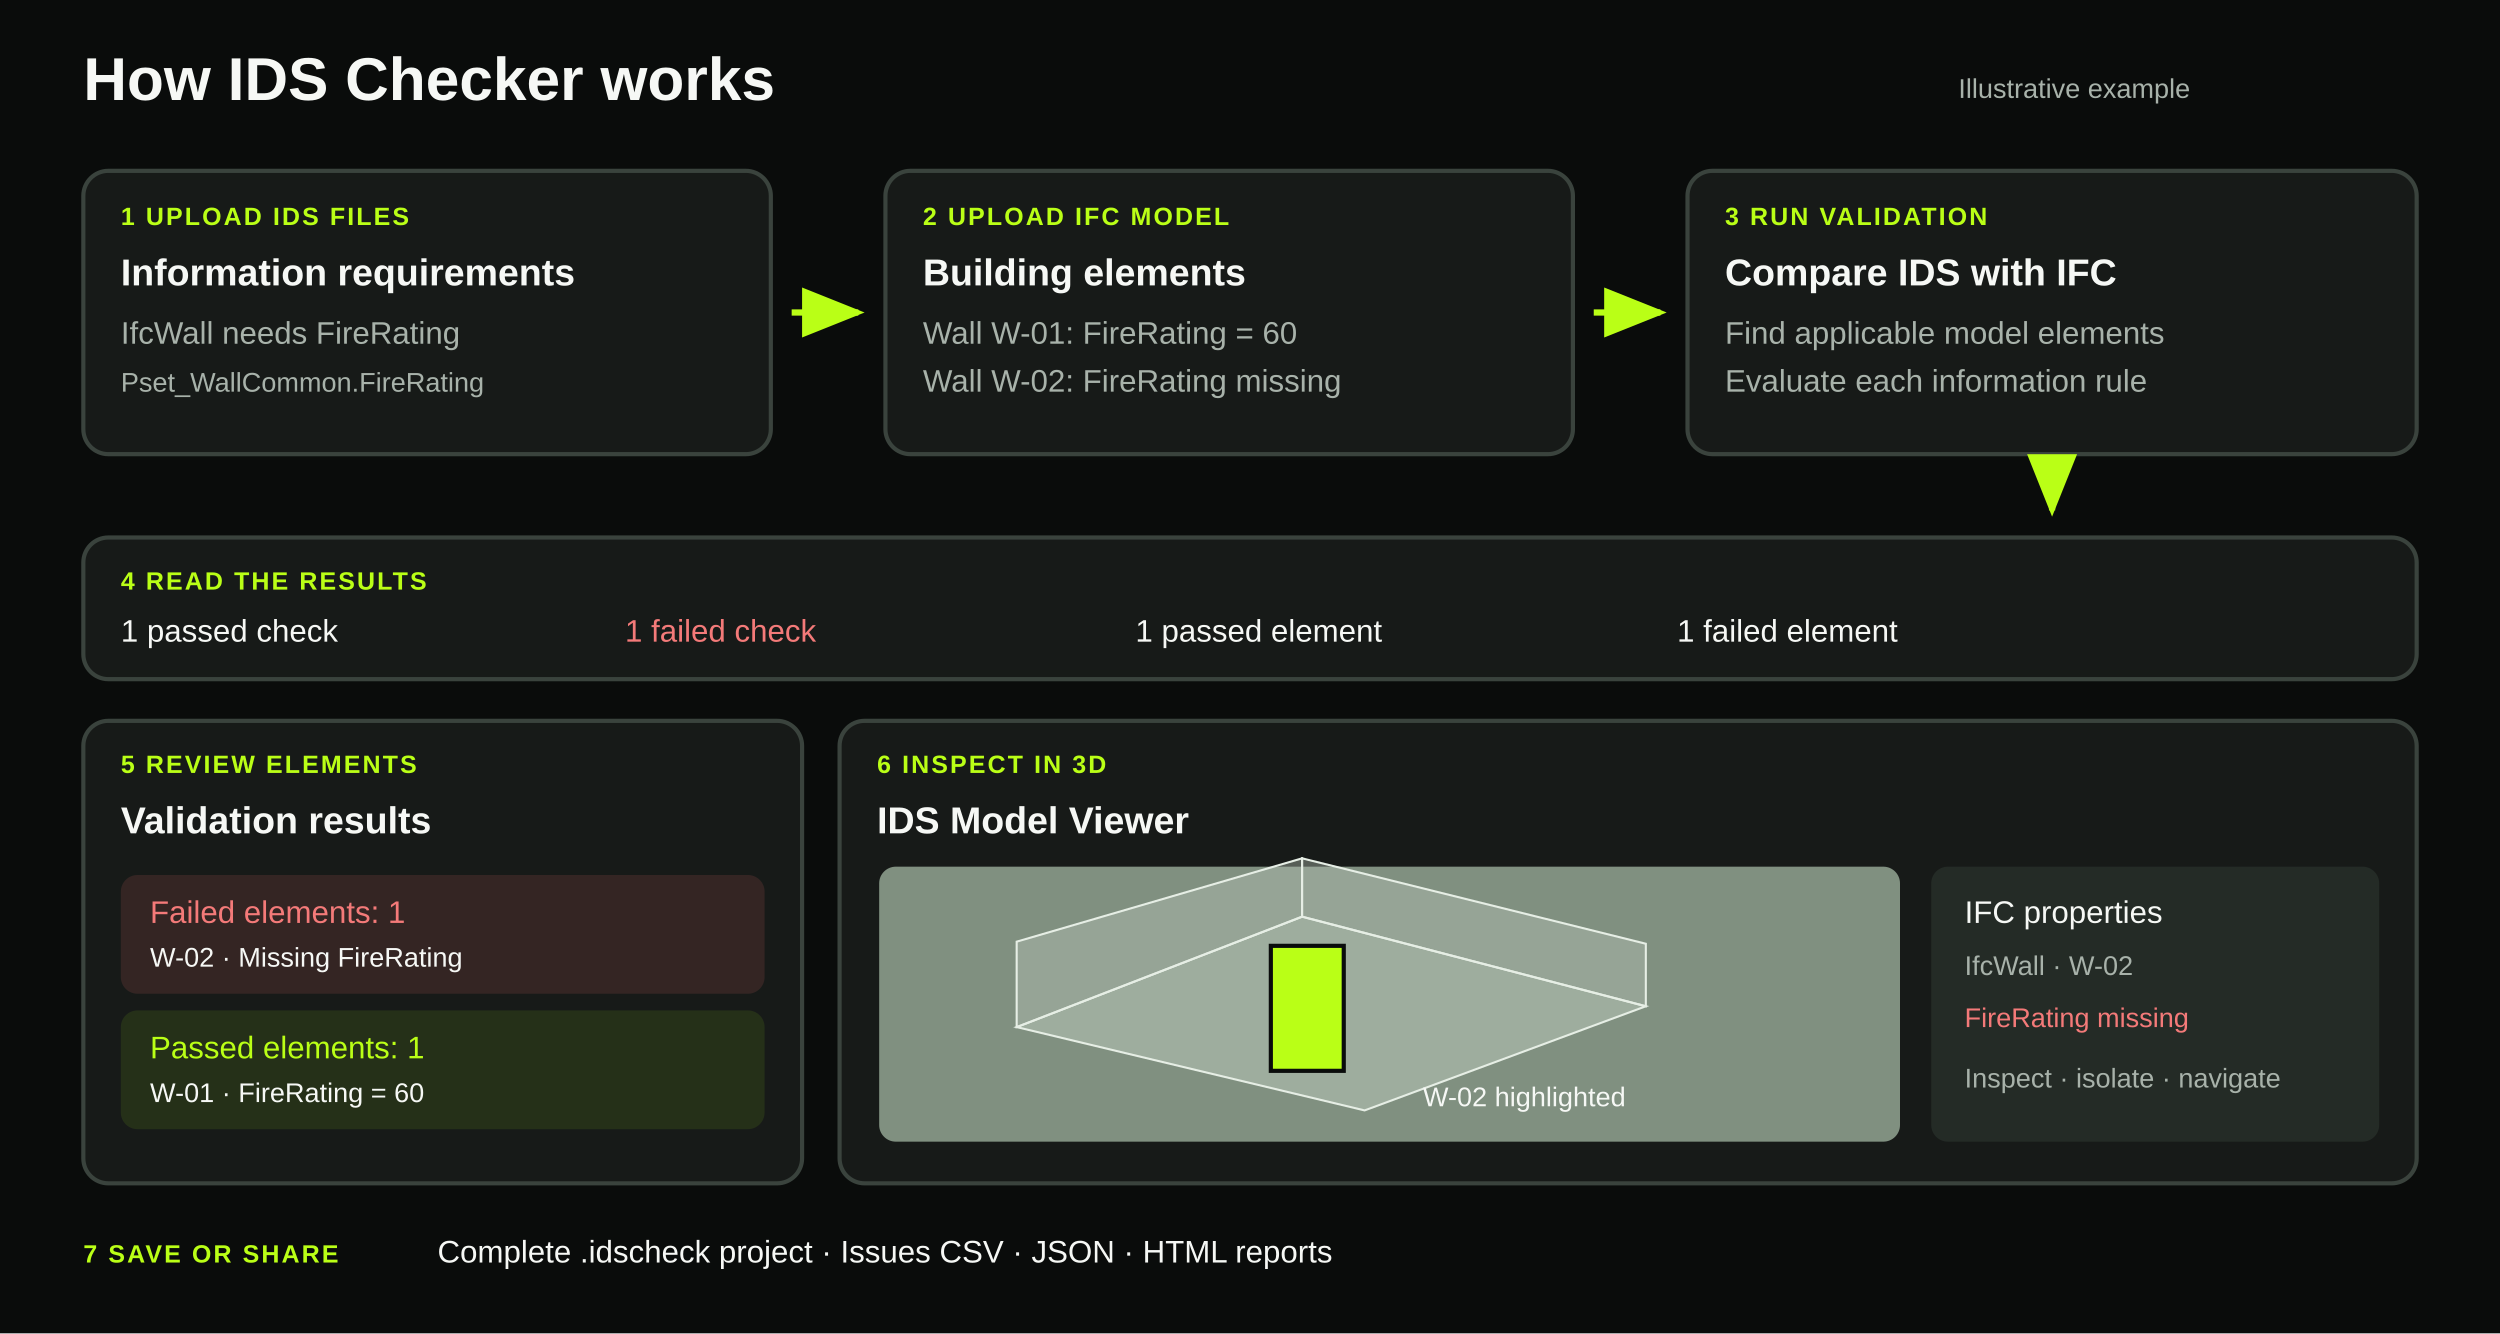
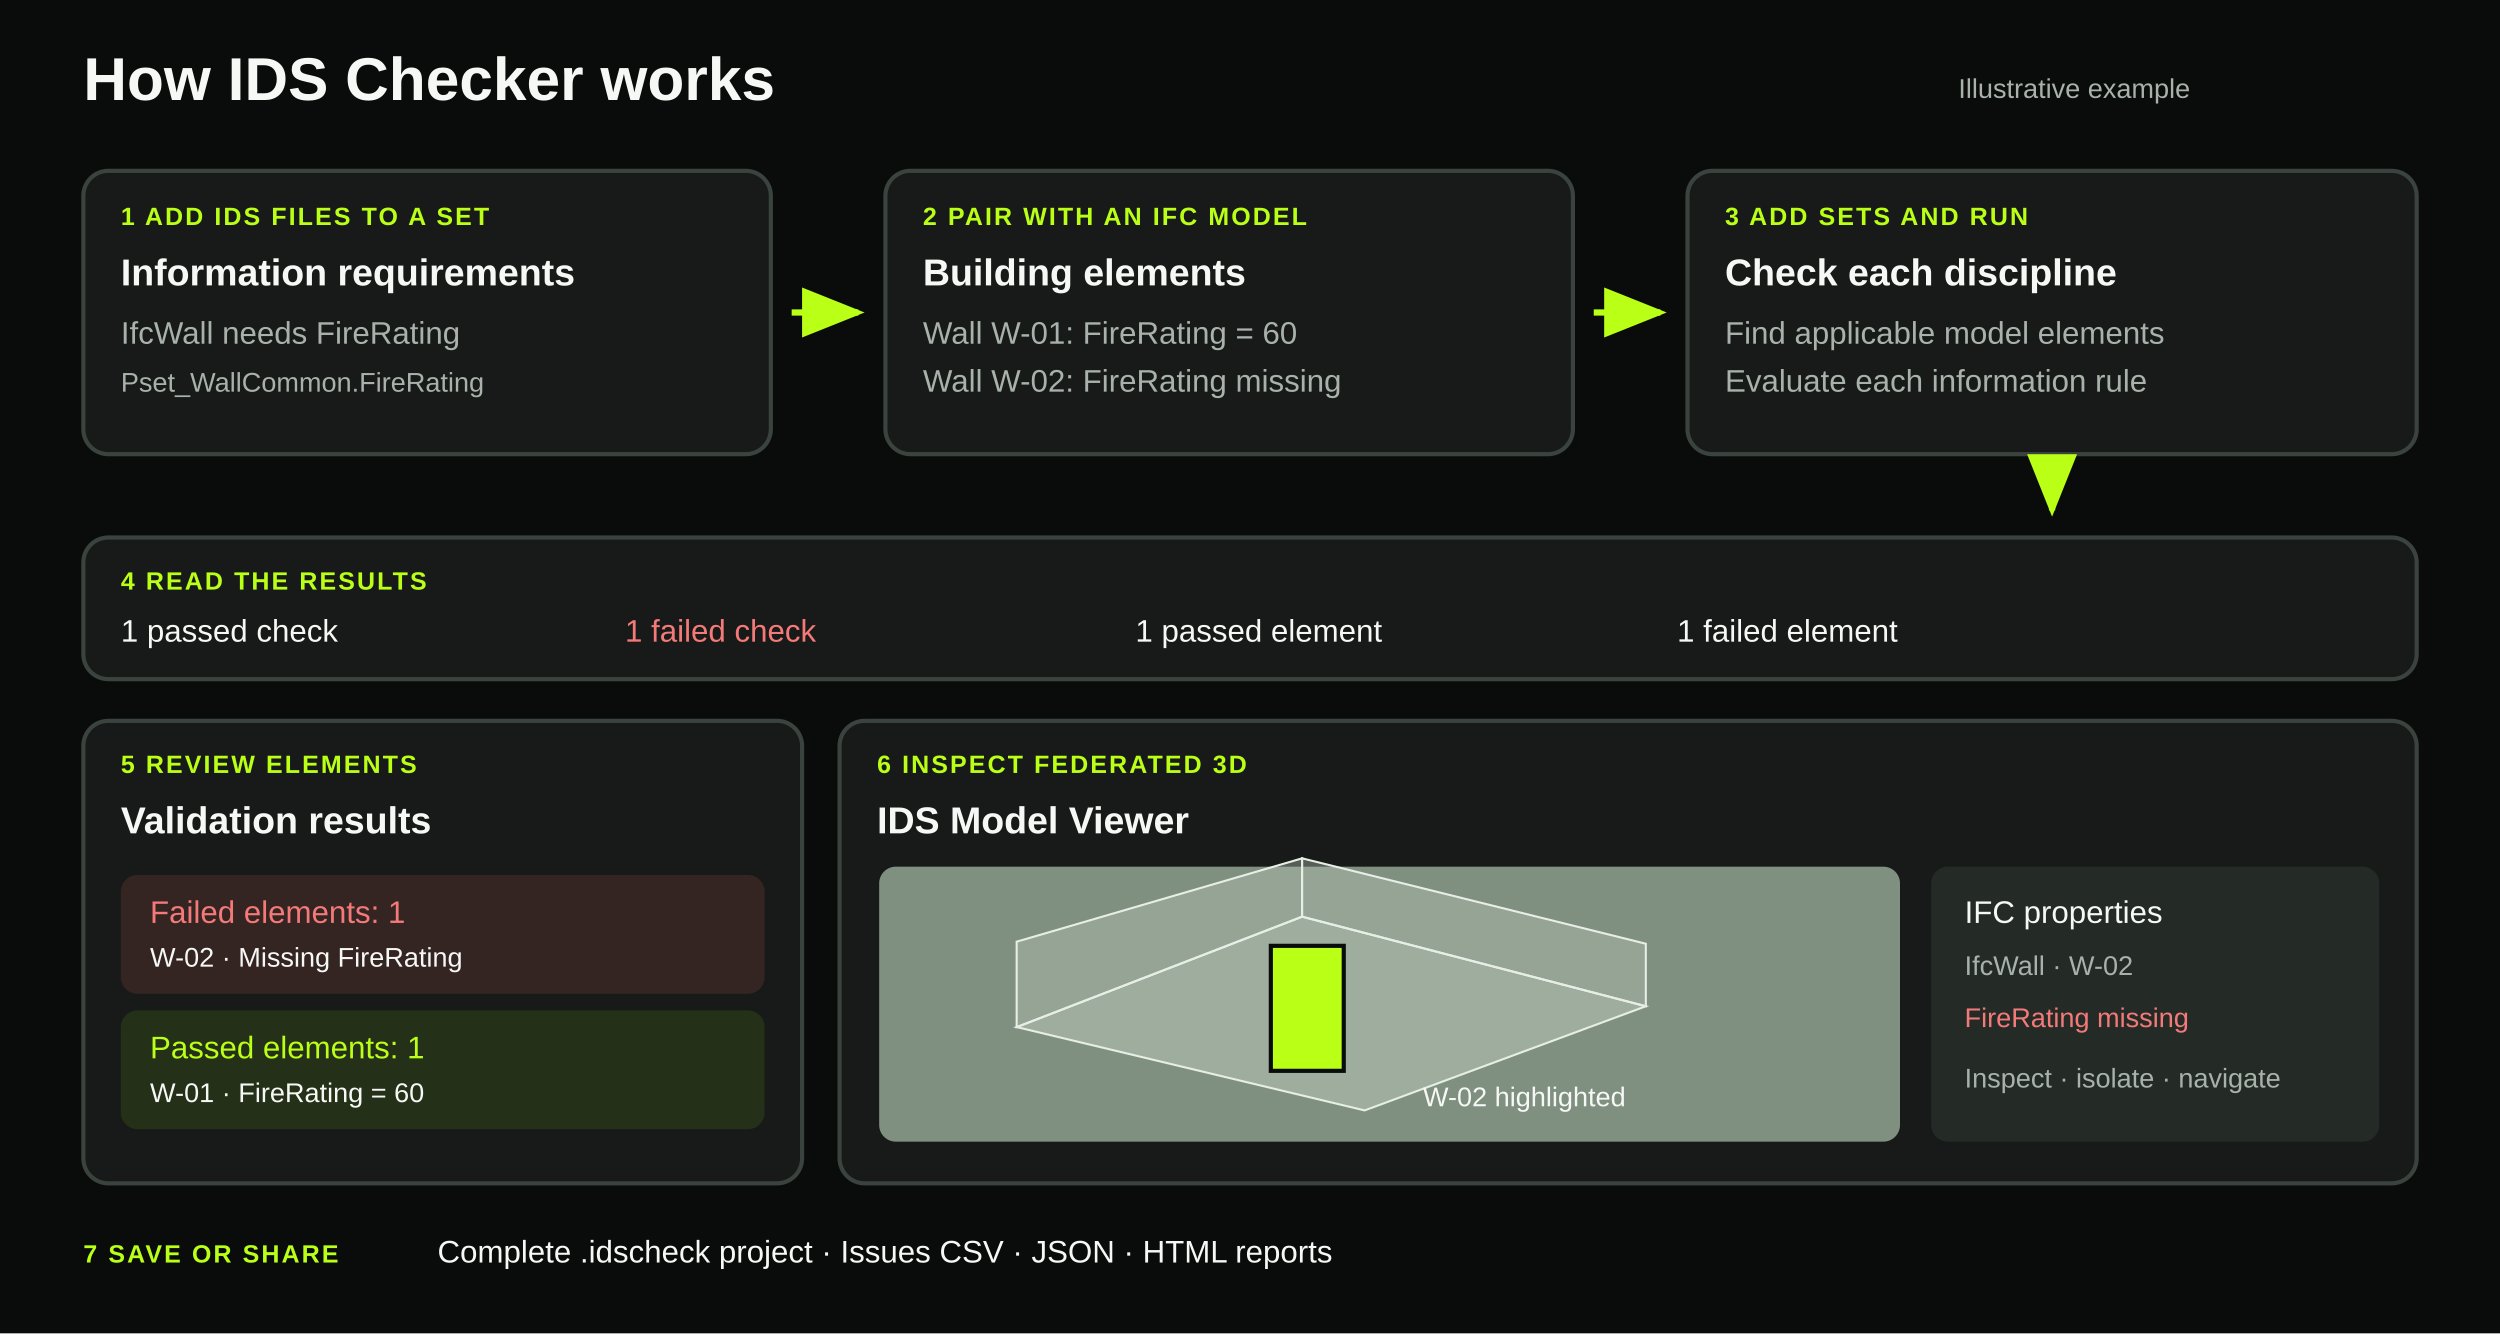
<svg xmlns="http://www.w3.org/2000/svg" viewBox="0 0 1200 640" role="img" aria-labelledby="title description">
  <defs>
    <style>
      .bg{fill:#0a0c0b}.card{fill:#171a18;stroke:#3a433d;stroke-width:2}.muted{fill:#a8b2aa}.white{fill:#f6f8f5}.lime{fill:#baff16}.red{fill:#f47a79}.line{stroke:#baff16;stroke-width:3;fill:none;marker-end:url(#arrow)}
      text{font-family:Arial,Helvetica,sans-serif}.title{font-size:29px;font-weight:700}.section{font-size:18px;font-weight:700}.body{font-size:15px}.small{font-size:13px}.tag{font-size:12px;font-weight:700;letter-spacing:1px}
    </style>
    <marker id="arrow" markerWidth="10" markerHeight="8" refX="9" refY="4" orient="auto">
      <path d="M0 0 L10 4 L0 8 Z" fill="#baff16" />
    </marker>
  </defs>
  <rect class="bg" width="1200" height="640" />
  <text class="title white" x="40" y="48">How IDS Checker works</text>
  <text class="small muted" x="940" y="47">Illustrative example</text>
  <rect class="card" x="40" y="82" width="330" height="136" rx="12" />
-   <text class="tag lime" x="58" y="108">1  UPLOAD IDS FILES</text>
+   <text class="tag lime" x="58" y="108">1  ADD IDS FILES TO A SET</text>
  <text class="section white" x="58" y="137">Information requirements</text>
  <text class="body muted" x="58" y="165">IfcWall needs FireRating</text>
  <text class="small muted" x="58" y="188">Pset_WallCommon.FireRating</text>
  <path class="line" d="M380 150 H412" />
  <rect class="card" x="425" y="82" width="330" height="136" rx="12" />
-   <text class="tag lime" x="443" y="108">2  UPLOAD IFC MODEL</text>
+   <text class="tag lime" x="443" y="108">2  PAIR WITH AN IFC MODEL</text>
  <text class="section white" x="443" y="137">Building elements</text>
  <text class="body muted" x="443" y="165">Wall W-01: FireRating = 60</text>
  <text class="body muted" x="443" y="188">Wall W-02: FireRating missing</text>
  <path class="line" d="M765 150 H797" />
  <rect class="card" x="810" y="82" width="350" height="136" rx="12" />
-   <text class="tag lime" x="828" y="108">3  RUN VALIDATION</text>
-   <text class="section white" x="828" y="137">Compare IDS with IFC</text>
+   <text class="tag lime" x="828" y="108">3  ADD SETS AND RUN</text>
+   <text class="section white" x="828" y="137">Check each discipline</text>
  <text class="body muted" x="828" y="165">Find applicable model elements</text>
  <text class="body muted" x="828" y="188">Evaluate each information rule</text>
  <path class="line" d="M985 220 V245" />
  <rect class="card" x="40" y="258" width="1120" height="68" rx="12" />
  <text class="tag lime" x="58" y="283">4  READ THE RESULTS</text>
  <text class="body white" x="58" y="308">1 passed check</text>
  <text class="body red" x="300" y="308">1 failed check</text>
  <text class="body white" x="545" y="308">1 passed element</text>
  <text class="body white" x="805" y="308">1 failed element</text>
  <rect class="card" x="40" y="346" width="345" height="222" rx="12" />
  <text class="tag lime" x="58" y="371">5  REVIEW ELEMENTS</text>
  <text class="section white" x="58" y="400">Validation results</text>
  <rect x="58" y="420" width="309" height="57" rx="8" fill="#342523" />
  <text class="body red" x="72" y="443">Failed elements: 1</text>
  <text class="small white" x="72" y="464">W-02 · Missing FireRating</text>
  <rect x="58" y="485" width="309" height="57" rx="8" fill="#253018" />
  <text class="body lime" x="72" y="508">Passed elements: 1</text>
  <text class="small white" x="72" y="529">W-01 · FireRating = 60</text>
  <rect class="card" x="403" y="346" width="757" height="222" rx="12" />
-   <text class="tag lime" x="421" y="371">6  INSPECT IN 3D</text>
+   <text class="tag lime" x="421" y="371">6  INSPECT FEDERATED 3D</text>
  <text class="section white" x="421" y="400">IDS Model Viewer</text>
  <rect x="422" y="416" width="490" height="132" rx="8" fill="#809080" />
  <path d="M488 493 L625 440 L790 483 L655 533 Z" fill="#b6c4b6" fill-opacity=".55" stroke="#e6eee5" />
  <path d="M488 493 V452 L625 412 V440 Z" fill="#b6c4b6" fill-opacity=".4" stroke="#e6eee5" />
  <path d="M625 440 V412 L790 453 V483 Z" fill="#b6c4b6" fill-opacity=".4" stroke="#e6eee5" />
  <rect x="610" y="454" width="35" height="60" fill="#baff16" stroke="#0a0c0b" stroke-width="2" />
  <text class="small white" x="683" y="531">W-02 highlighted</text>
  <rect x="927" y="416" width="215" height="132" rx="8" fill="#242b26" />
  <text class="body white" x="943" y="443">IFC properties</text>
  <text class="small muted" x="943" y="468">IfcWall · W-02</text>
  <text class="small red" x="943" y="493">FireRating missing</text>
  <text class="small muted" x="943" y="522">Inspect · isolate · navigate</text>
  <text class="tag lime" x="40" y="606">7  SAVE OR SHARE</text>
  <text class="body white" x="210" y="606">Complete .idscheck project  ·  Issues CSV  ·  JSON  ·  HTML reports</text>
</svg>
